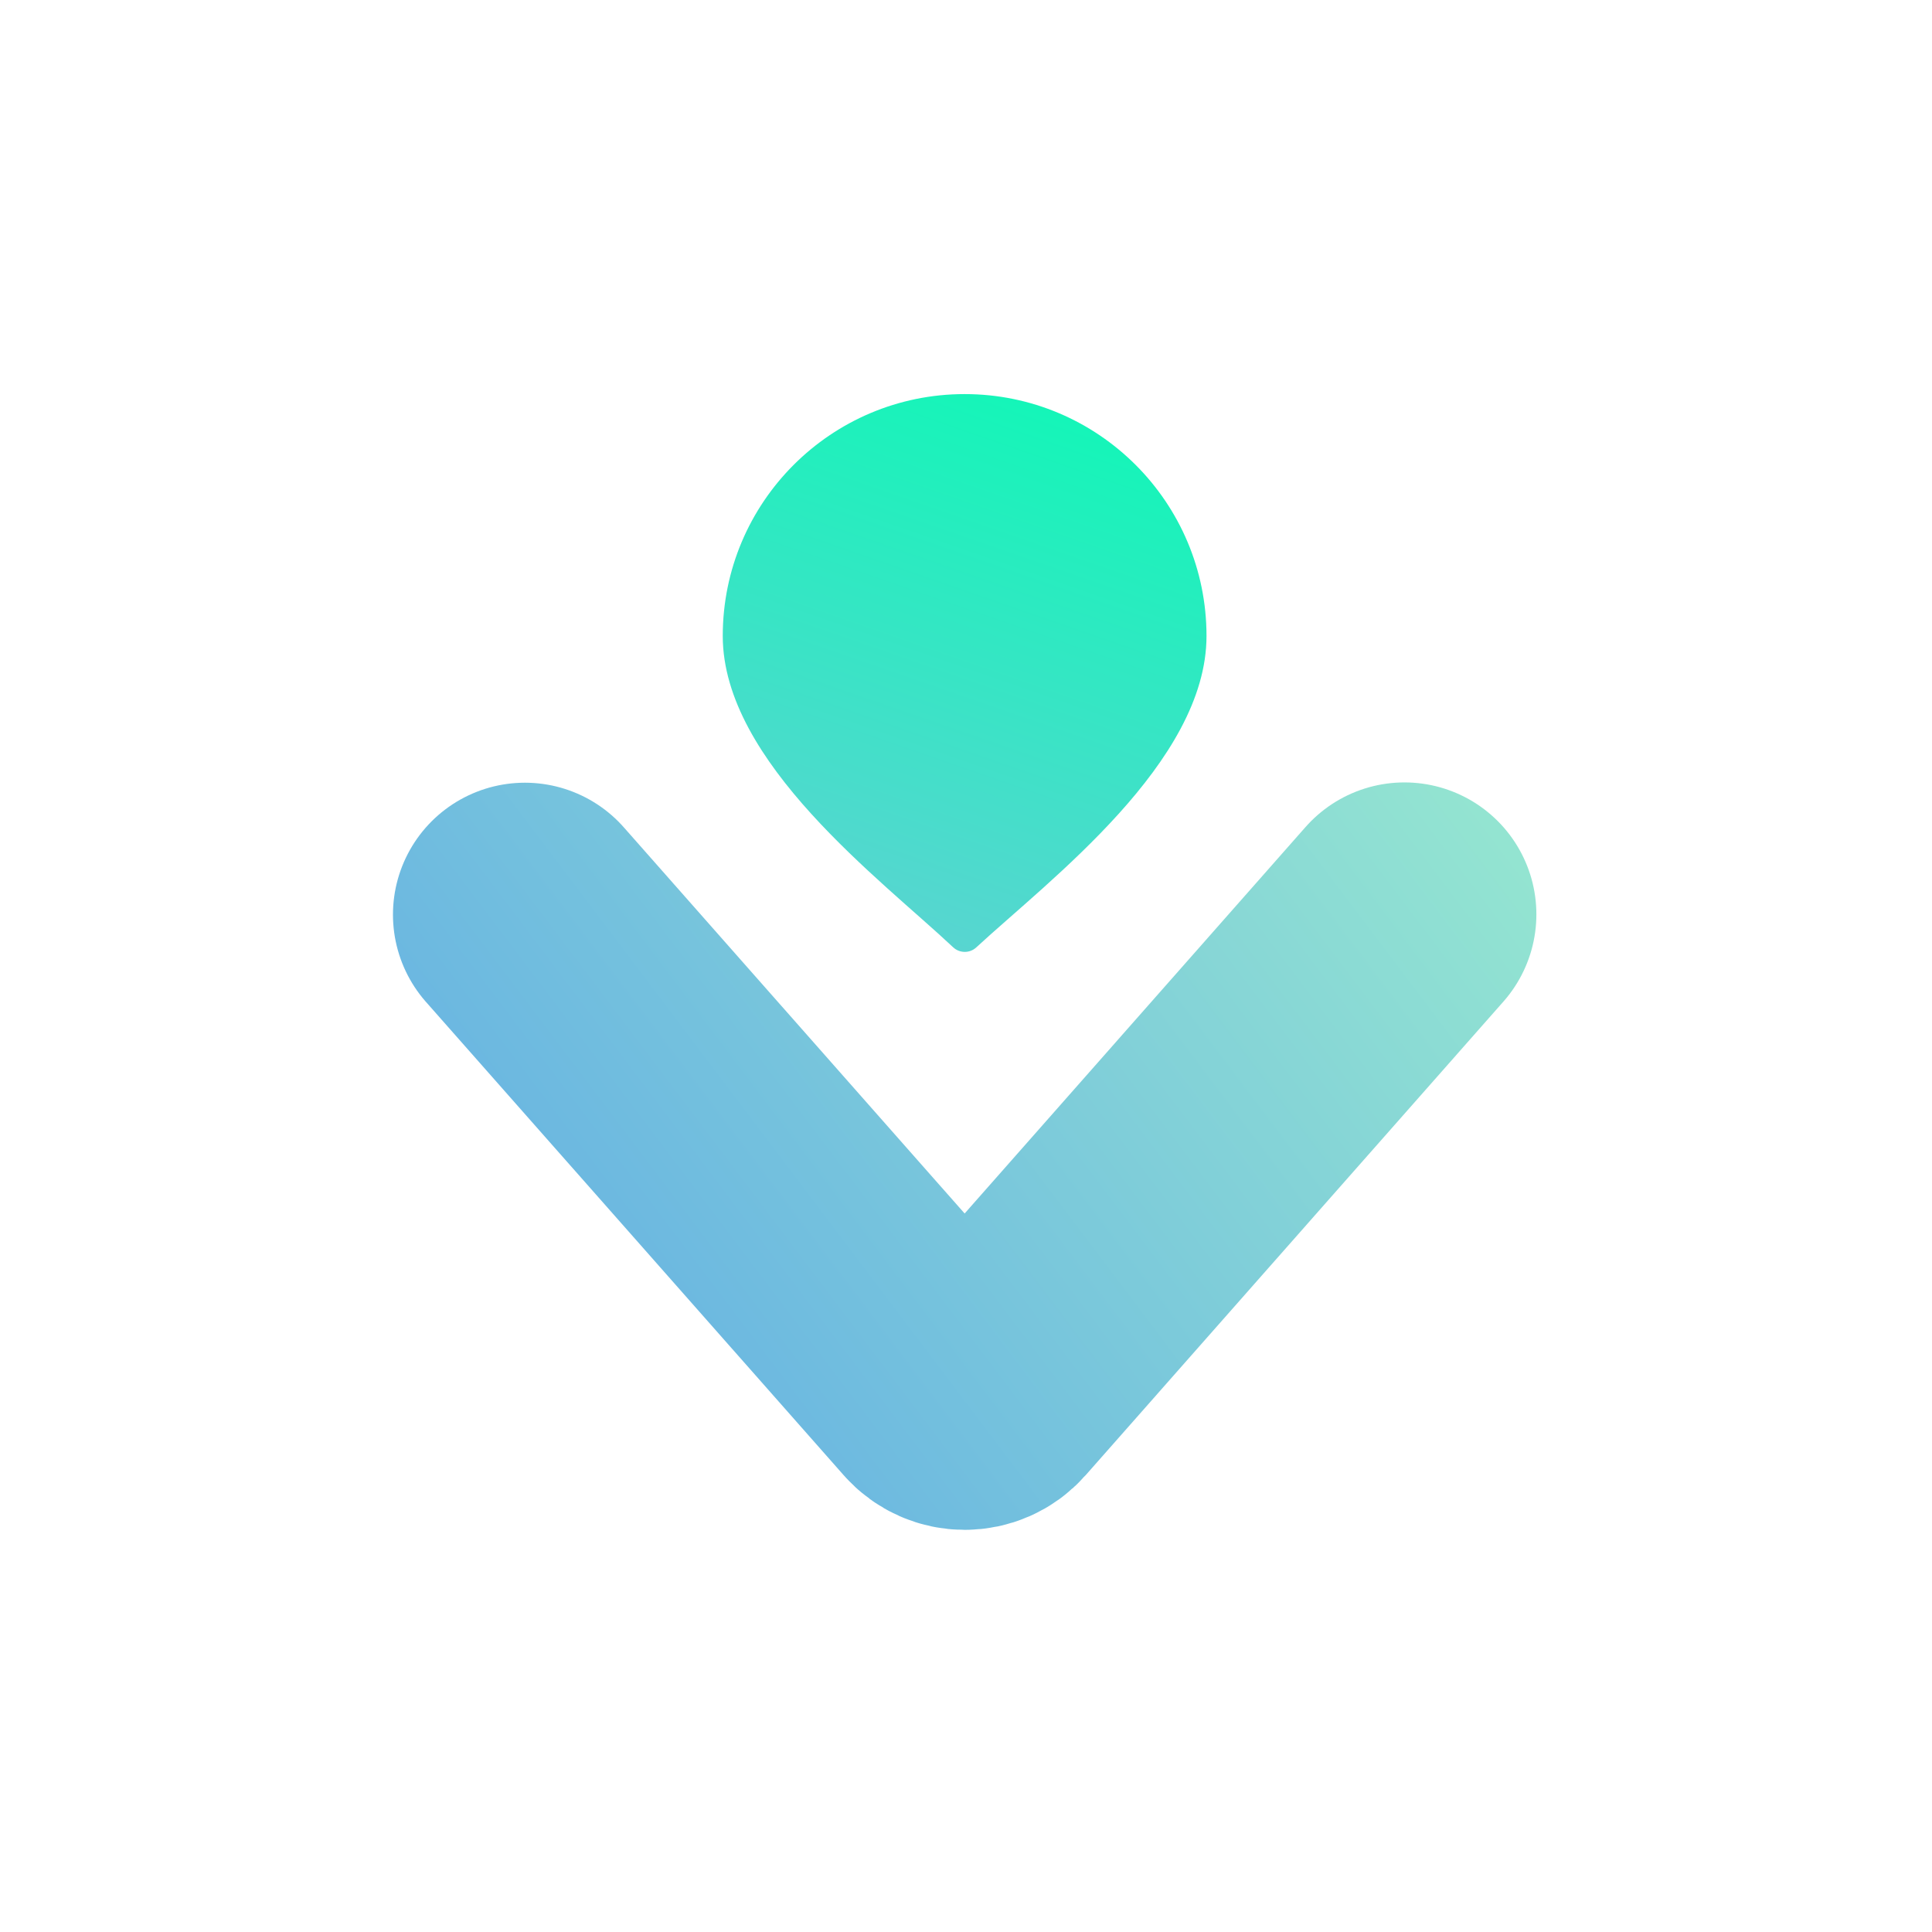
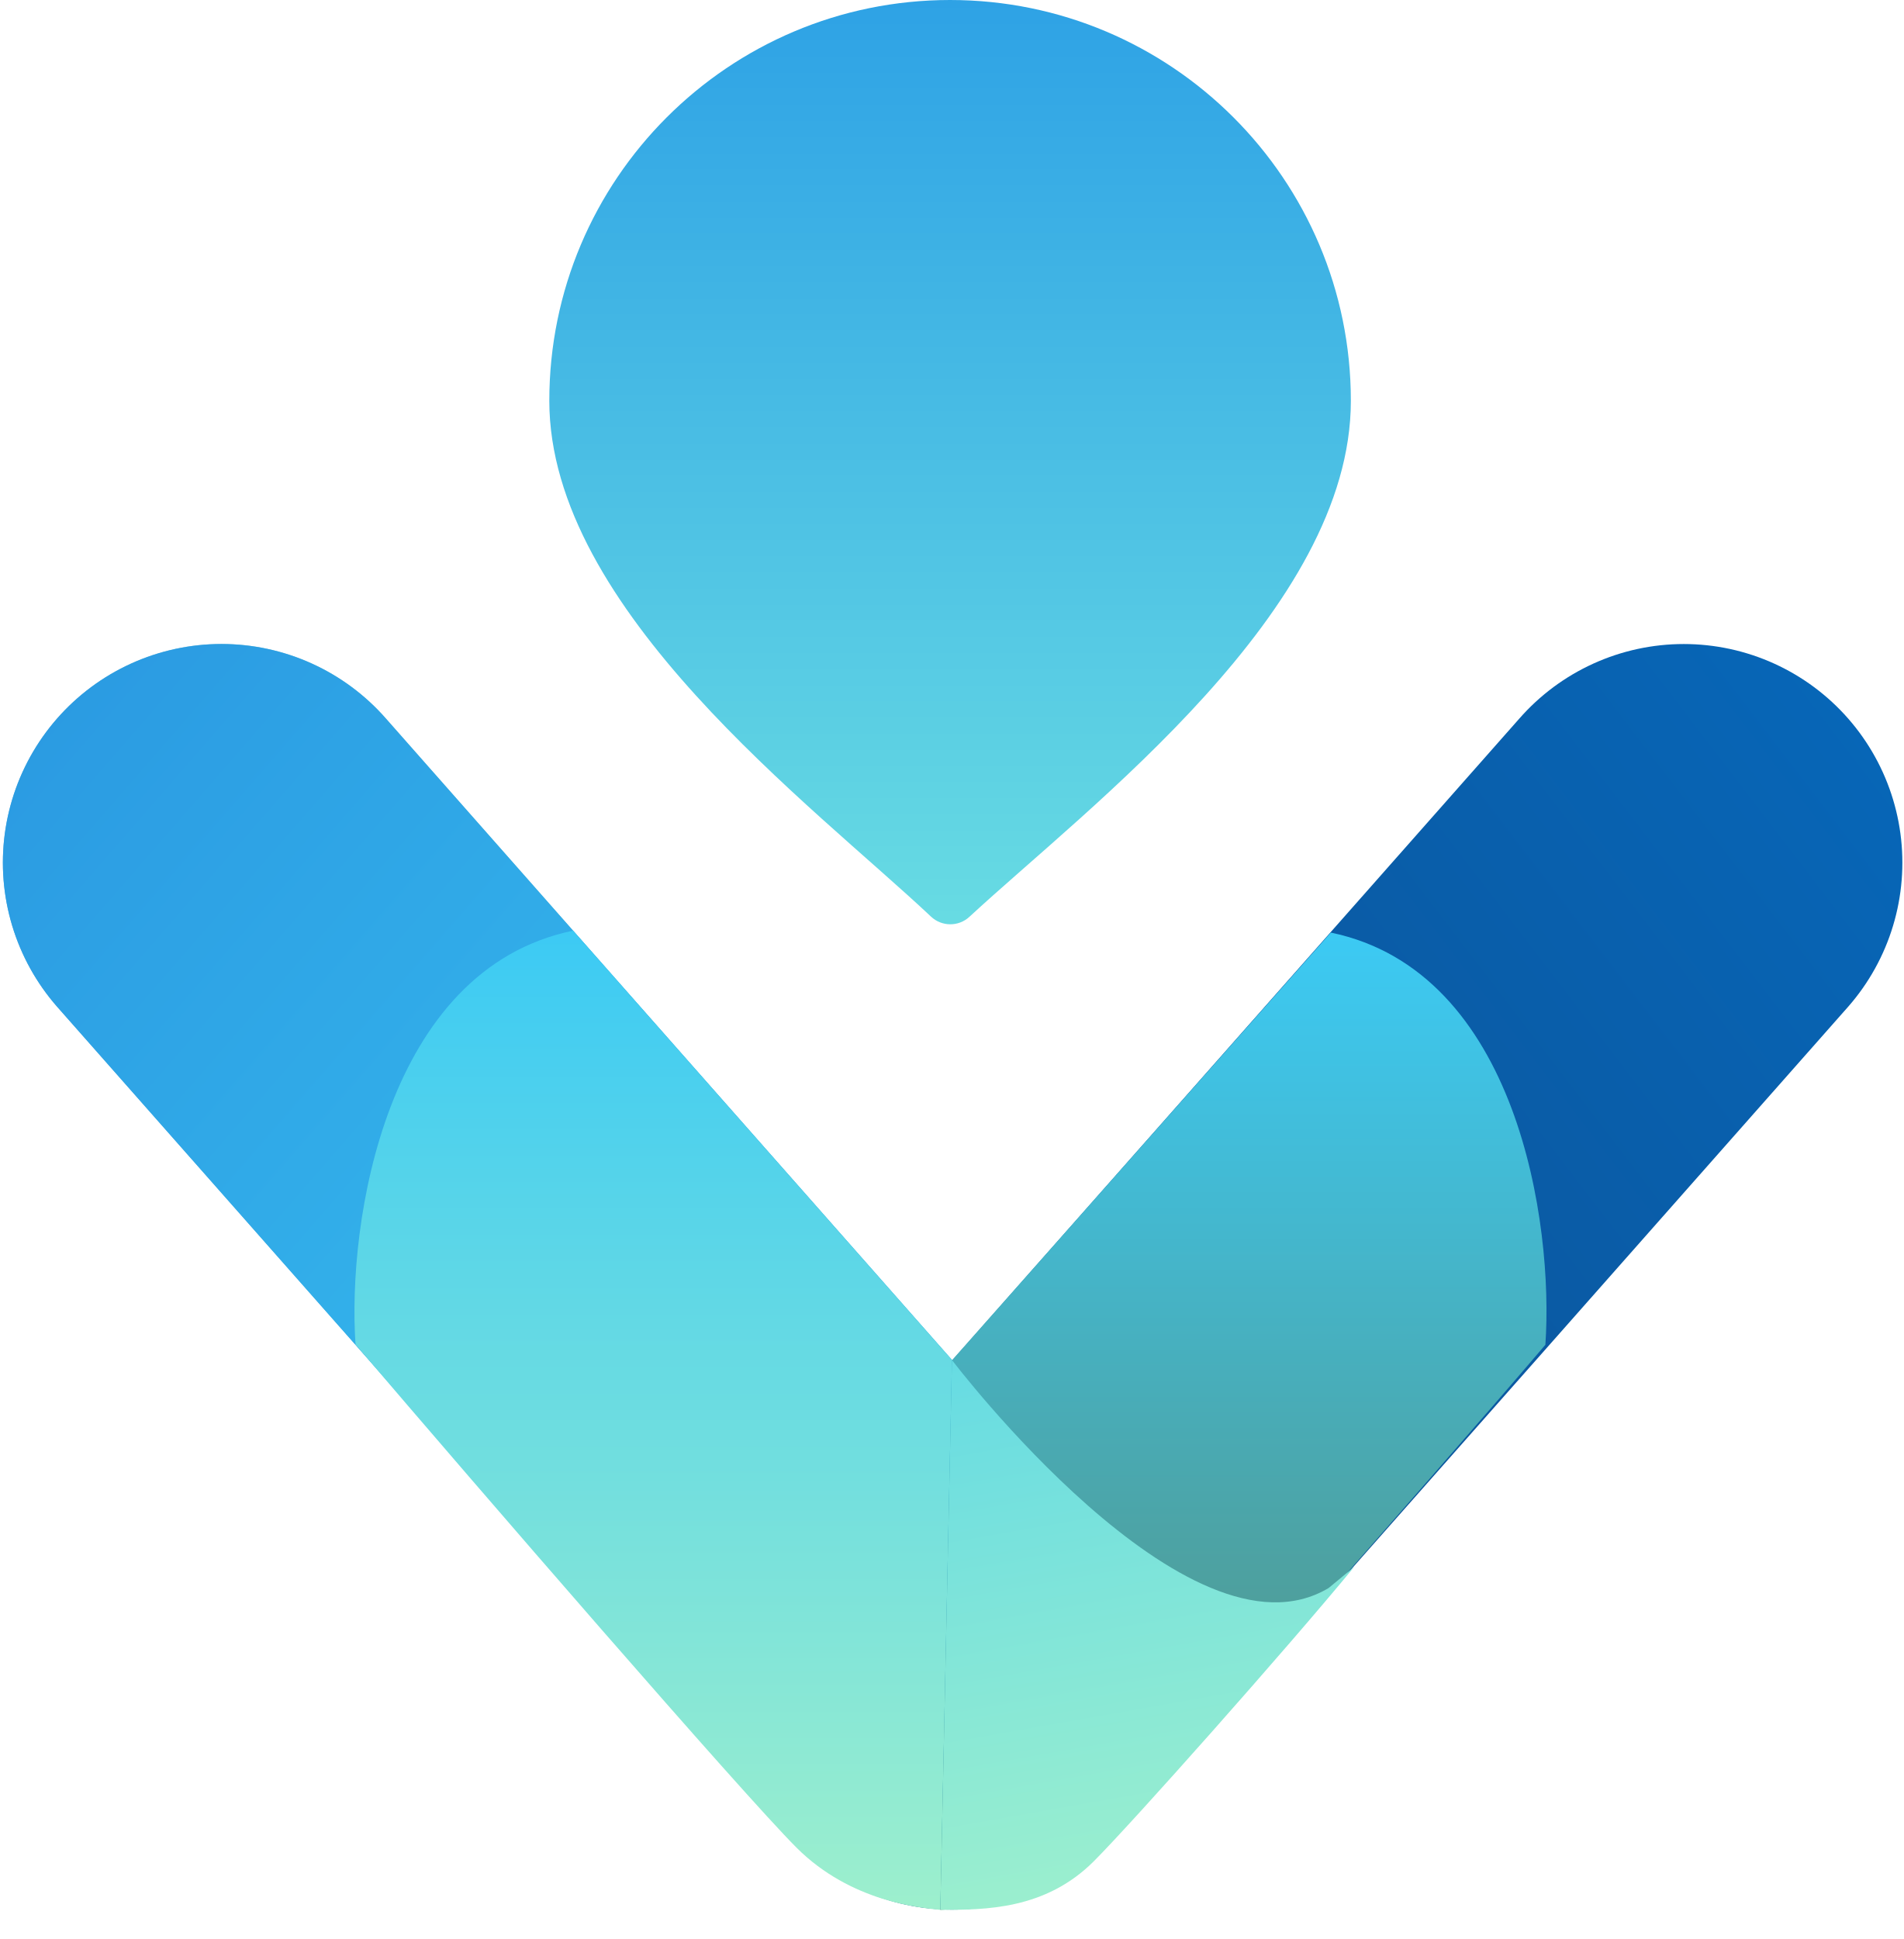
- <svg xmlns="http://www.w3.org/2000/svg" width="257" height="257" viewBox="0 0 257 257" fill="none">
-   <path d="M160.493 84.599C160.493 101.4 139.51 117.111 129.866 126.026C128.996 126.83 127.649 126.82 126.786 126.008C117.318 117.09 96.143 101.389 96.143 84.599C96.143 66.829 110.548 52.423 128.318 52.423C146.087 52.423 160.493 66.829 160.493 84.599Z" fill="url(#paint0_linear_601_25)" />
-   <path d="M69.823 121.668L125.398 184.635C126.951 186.394 129.695 186.394 131.247 184.634L186.823 121.629" stroke="url(#paint1_linear_601_25)" stroke-width="35.1" stroke-linecap="round" />
+ <svg xmlns="http://www.w3.org/2000/svg" width="490" height="499" viewBox="0 0 490 499" fill="none">
+   <path d="M433.336 222L244.999 435.181" stroke="url(#paint0_linear_799_9)" stroke-width="112.521" stroke-linecap="round" />
+   <path d="M347.66 103.145C347.66 157.006 280.395 207.371 249.479 235.95C246.69 238.528 242.371 238.496 239.606 235.892C209.253 207.303 141.371 156.969 141.371 103.145C141.371 46.179 187.55 0 244.515 0C301.48 0 347.66 46.179 347.66 103.145Z" fill="url(#paint1_linear_799_9)" />
+   <path d="M57 221.978L244.535 434.457" stroke="url(#paint2_linear_799_9)" stroke-width="112.521" stroke-linecap="round" />
+   <path d="M57 222L245 435" stroke="url(#paint3_linear_799_9)" stroke-width="112.521" stroke-linecap="round" />
+   <path d="M147.501 239.5C99.101 249.5 89.334 314.833 91.5 346C123.334 383.333 191.001 461.5 205.001 475.5C219.001 489.5 237.001 491 242.001 491.5L245.001 350L147.501 239.5Z" fill="url(#paint4_linear_799_9)" />
+   <path d="M342.5 240C390.655 249.96 399.879 315.034 397.724 346.077C366.051 383.263 297.796 460.248 284.797 475.063C269.5 492.5 246.975 491.002 242 491.5L245 350.062L342.5 240Z" fill="url(#paint5_linear_799_9)" />
+   <path d="M245 350C245 350 305.914 430.277 341.943 408.67L348.58 403.169C330.779 424.779 291.429 469.071 281.5 479C269 491.5 253.5 491.5 241.999 491.5L245 350Z" fill="url(#paint6_linear_799_9)" />
  <defs>
-     <linearGradient id="paint0_linear_601_25" x1="170.238" y1="42.185" x2="128.507" y2="162.501" gradientUnits="userSpaceOnUse">
-       <stop stop-color="#00FFB1" />
-       <stop offset="1" stop-color="#78C6DC" />
+     <linearGradient id="paint0_linear_799_9" x1="209.736" y1="462.029" x2="512.371" y2="230.127" gradientUnits="userSpaceOnUse">
+       <stop stop-color="#0F4A8A" />
+       <stop offset="1" stop-color="#0766B7" />
    </linearGradient>
-     <linearGradient id="paint1_linear_601_25" x1="106.523" y1="203.04" x2="235.495" y2="105.572" gradientUnits="userSpaceOnUse">
+     <linearGradient id="paint1_linear_799_9" x1="244.515" y1="0" x2="244.515" y2="240.671" gradientUnits="userSpaceOnUse">
+       <stop stop-color="#2EA2E5" />
+       <stop offset="1" stop-color="#68DCE3" />
+     </linearGradient>
+     <linearGradient id="paint2_linear_799_9" x1="174.65" y1="482.837" x2="588.099" y2="170.381" gradientUnits="userSpaceOnUse">
      <stop stop-color="#6BB7E1" />
      <stop offset="1" stop-color="#9DEFCD" />
    </linearGradient>
+     <linearGradient id="paint3_linear_799_9" x1="-0.525" y1="162.969" x2="301.63" y2="426.043" gradientUnits="userSpaceOnUse">
+       <stop stop-color="#2A98E1" />
+       <stop offset="1" stop-color="#3CCBF4" />
+     </linearGradient>
+     <linearGradient id="paint4_linear_799_9" x1="168.112" y1="239.5" x2="168.112" y2="491.5" gradientUnits="userSpaceOnUse">
+       <stop stop-color="#3CCAF4" />
+       <stop offset="1" stop-color="#9DEFCD" />
+     </linearGradient>
+     <linearGradient id="paint5_linear_799_9" x1="321.5" y1="240" x2="321.5" y2="491" gradientUnits="userSpaceOnUse">
+       <stop stop-color="#3CCAF4" />
+       <stop offset="1" stop-color="#568C76" />
+     </linearGradient>
+     <linearGradient id="paint6_linear_799_9" x1="242.5" y1="346" x2="268.233" y2="491.803" gradientUnits="userSpaceOnUse">
+       <stop offset="0.025" stop-color="#66DBE3" />
+       <stop offset="1" stop-color="#9CEFCE" />
+     </linearGradient>
  </defs>
</svg>
